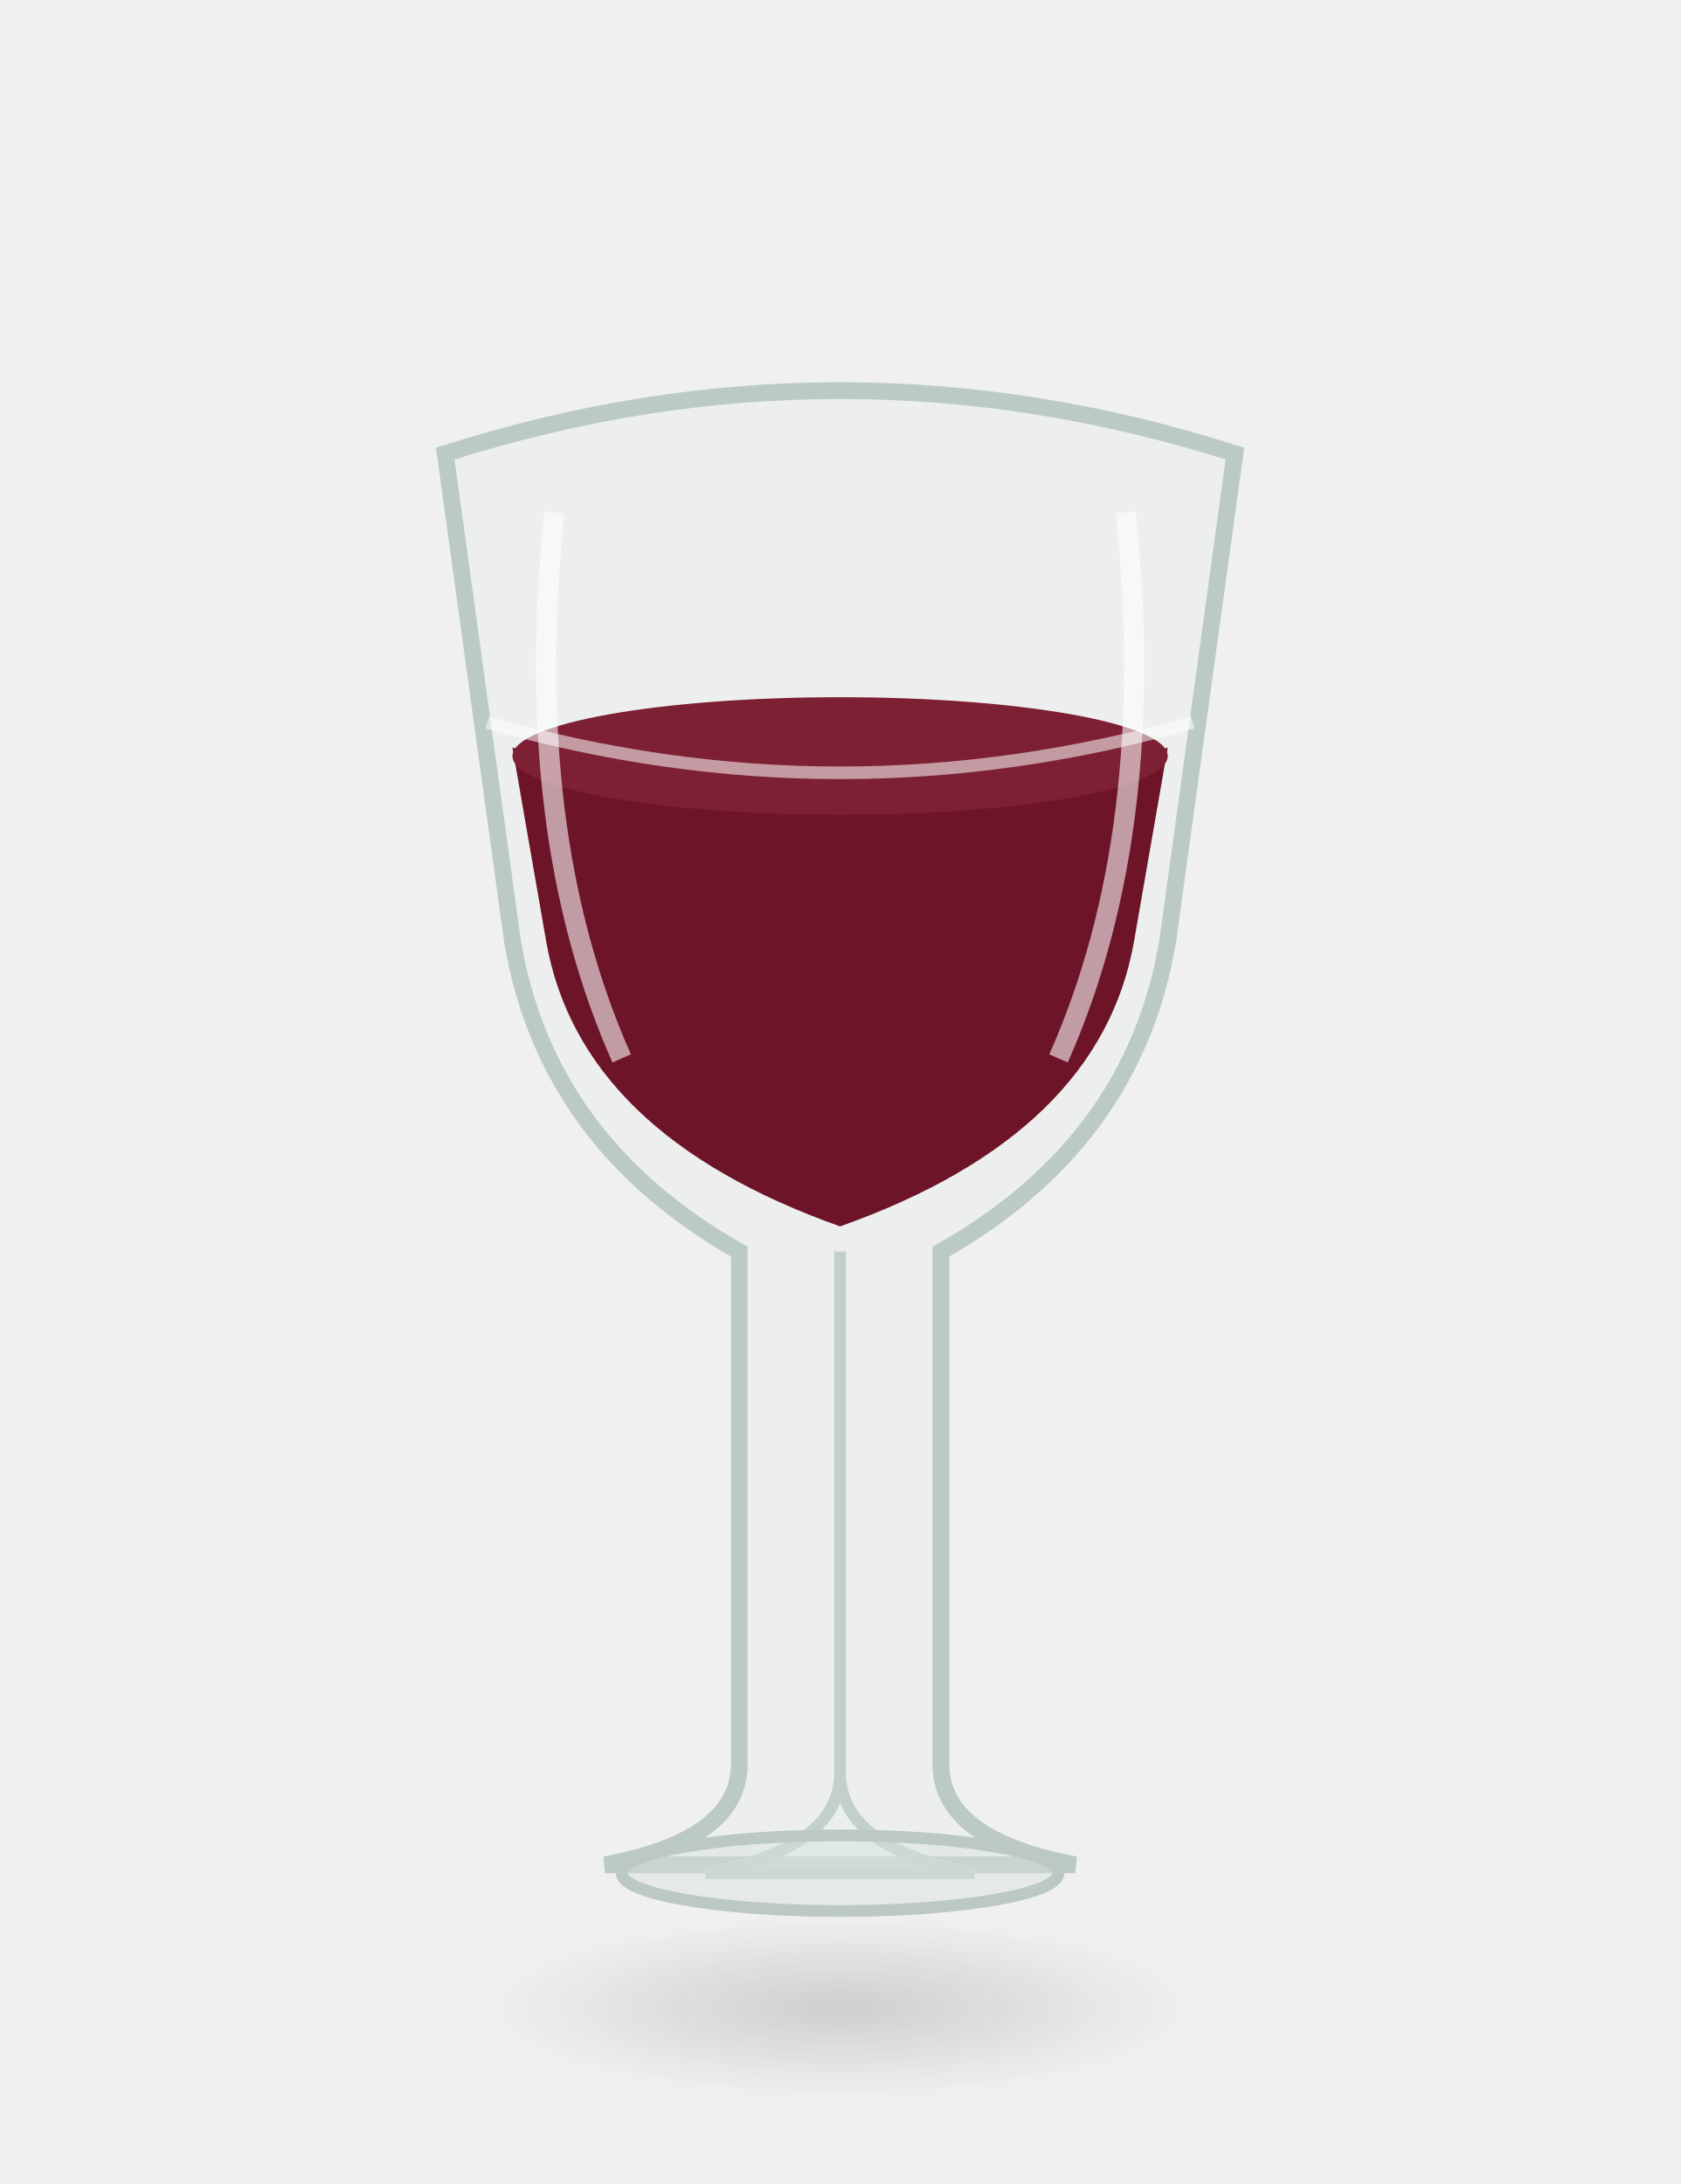
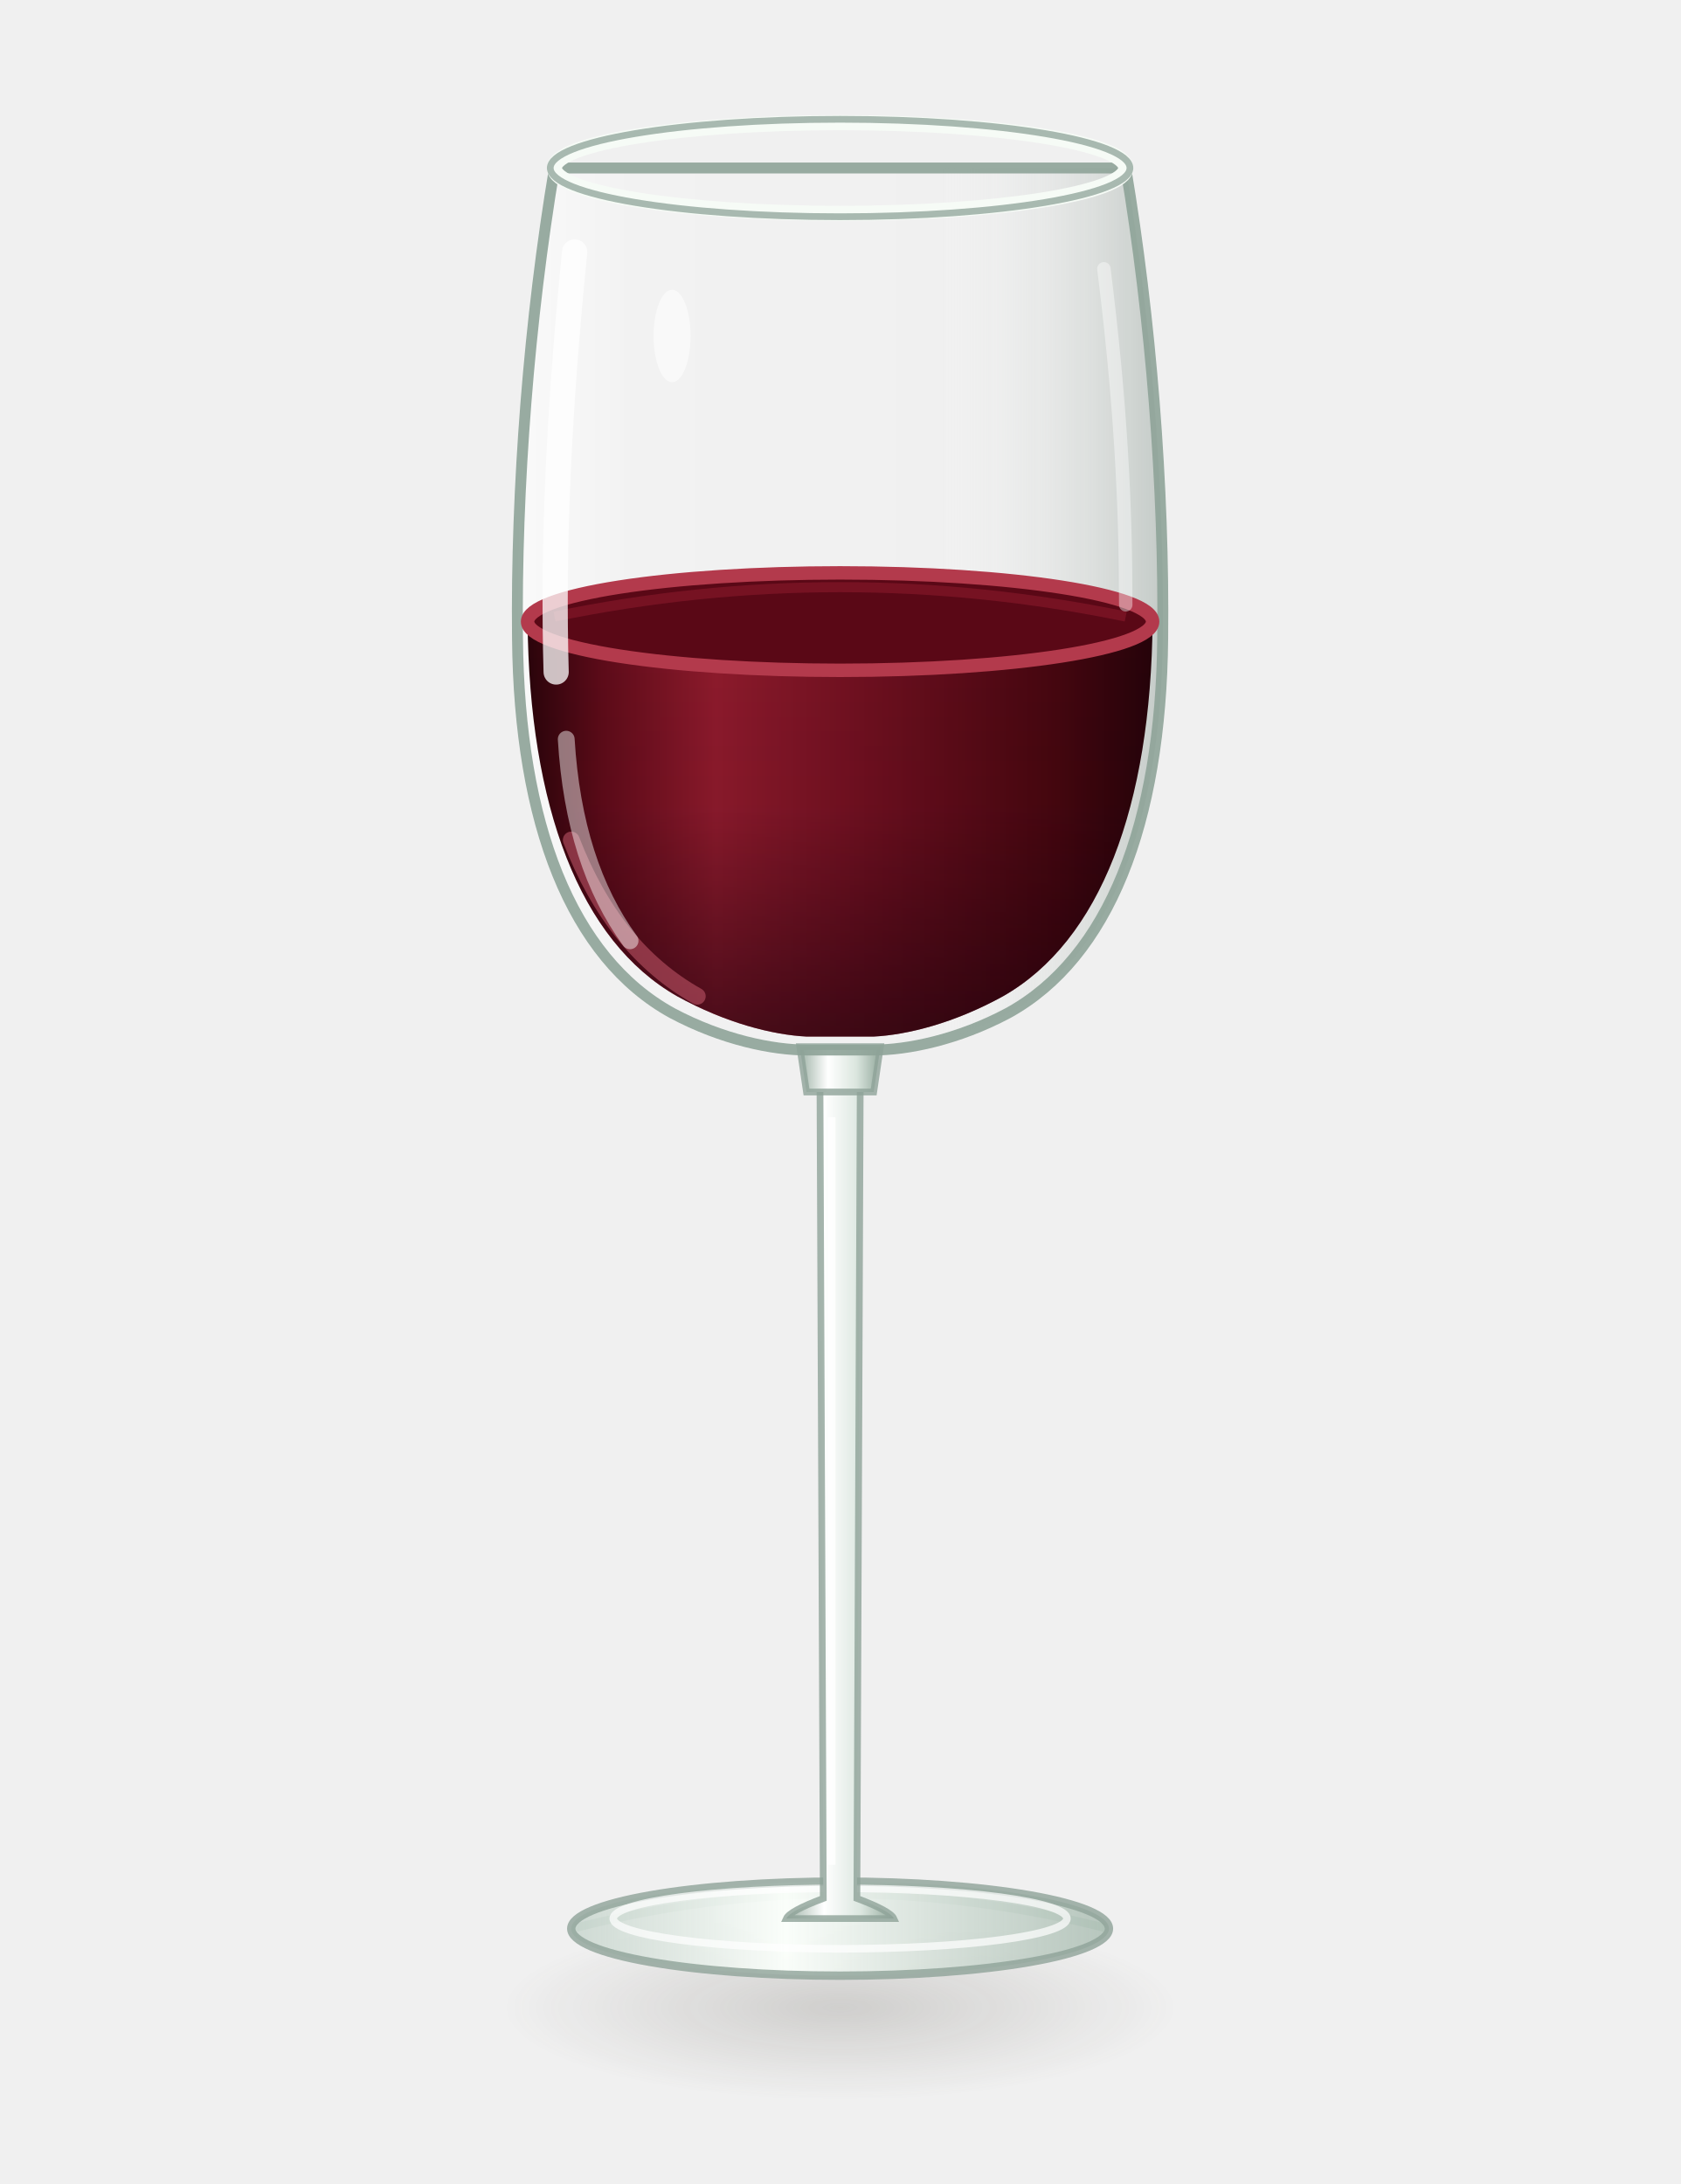
<svg xmlns="http://www.w3.org/2000/svg" width="200" height="260" viewBox="0 0 200 260">
  <defs>
    <radialGradient id="bev-generic-house-red-cabernet-sauvignon-shadow" cx="0.5" cy="0.5" r="0.5" fx="0.5" fy="0.5">
      <stop offset="0" stop-color="#3c372d" stop-opacity="0.18" />
      <stop offset="1" stop-color="#3c372d" stop-opacity="0" />
    </radialGradient>
+     <linearGradient id="bev-generic-house-red-cabernet-sauvignon-foot" x1="0" y1="0" x2="1" y2="0">
+       <stop offset="0" stop-color="#c6d4cc" stop-opacity="0.8" />
+       <stop offset="0.4" stop-color="#fbfffb" stop-opacity="0.95" />
+       <stop offset="1" stop-color="#a9bcb1" stop-opacity="0.8" />
+     </linearGradient>
+     <linearGradient id="bev-generic-house-red-cabernet-sauvignon-stem" x1="0" y1="0" x2="1" y2="0">
+       <stop offset="0" stop-color="#9fb3a7" />
+       <stop offset="0.35" stop-color="#ffffff" />
+       <stop offset="0.7" stop-color="#dbe6df" />
+       <stop offset="1" stop-color="#93a99c" />
+     </linearGradient>
+     <linearGradient id="bev-generic-house-red-cabernet-sauvignon-glass" x1="0" y1="0" x2="1" y2="0">
+       <stop offset="0" stop-color="#ffffff" stop-opacity="0.65" />
+       <stop offset="0.18" stop-color="#ffffff" stop-opacity="0.12" />
+       <stop offset="0.65" stop-color="#ffffff" stop-opacity="0.02" />
+       <stop offset="1" stop-color="#75867c" stop-opacity="0.35" />
+     </linearGradient>
+     <linearGradient id="bev-generic-house-red-cabernet-sauvignon-wine" x1="0" y1="0" x2="1" y2="0">
+       <stop offset="0" stop-color="#2c040b" />
+       <stop offset="0.12" stop-color="#5e0b19" />
+       <stop offset="0.3" stop-color="#8d1a2c" />
+       <stop offset="0.55" stop-color="#6d0f1f" />
+       <stop offset="0.85" stop-color="#45060f" />
+       <stop offset="1" stop-color="#26030a" />
+     </linearGradient>
+     <linearGradient id="bev-generic-house-red-cabernet-sauvignon-winev" x1="0" y1="0" x2="0" y2="1">
+       <stop offset="0" stop-color="#000000" stop-opacity="0" />
+       <stop offset="0.45" stop-color="#12010a" stop-opacity="0.05" />
+       <stop offset="1" stop-color="#12010a" stop-opacity="0.55" />
+     </linearGradient>
  </defs>
-   <path fill="url(#bev-generic-house-red-cabernet-sauvignon-shadow)" stroke="none" d="M 142 239 C 142 245.075 123.196 250 100 250 C 76.804 250 58 245.075 58 239 C 58 232.925 76.804 228 100 228 C 123.196 228 142 232.925 142 239 Z" />
-   <path fill="#dcebe5" fill-opacity="0.24" stroke="#bbcbc4" stroke-width="2" d="M 53 54 Q 100 39 147 54 L 139 112 Q 135 136 112 149 L 112 210 Q 112 219 128 222 L 72 222 Q 88 219 88 210 L 88 149 Q 65 136 61 112 Z" />
-   <path fill="#6e1428" stroke="none" d="M 61 89 Q 100 101 139 89 L 135 112 Q 131 135 100 146 Q 69 135 65 112 Z" />
-   <path fill="#7d2033" stroke="none" d="M 139 90 C 139 93.866 121.539 97 100 97 C 78.461 97 61 93.866 61 90 C 61 86.134 78.461 83 100 83 C 121.539 83 139 86.134 139 90 Z" />
-   <path fill="none" stroke="#ffffff" stroke-opacity="0.58" stroke-width="2.4" d="M 66 61 Q 62 99 74 126 M 134 61 Q 138 99 126 126" />
-   <path fill="#e4eee8" fill-opacity="0.28" stroke="#c2d0c9" stroke-width="1.4" d="M 100 149 L 100 211 Q 100 220 116 223 L 84 223 Q 100 220 100 211 L 100 149 Z" />
-   <path fill="#d7e3dc" fill-opacity="0.45" stroke="#bbc9c2" stroke-width="1.4" d="M 126 223 C 126 225.485 114.359 227.5 100 227.5 C 85.641 227.5 74 225.485 74 223 C 74 220.515 85.641 218.5 100 218.5 C 114.359 218.5 126 220.515 126 223 Z" />
-   <path fill="none" stroke="#ffffff" stroke-opacity="0.55" stroke-width="1.5" d="M 58 86 Q 100 98 142 86" />
+   <path fill="url(#bev-generic-house-red-cabernet-sauvignon-shadow)" stroke="none" d="M 140 239 C 140 245.075 122.091 250 100 250 C 77.909 250 60 245.075 60 239 C 60 232.925 77.909 228 100 228 C 122.091 228 140 232.925 140 239 Z" />
+   <path fill="none" stroke="#c6d4cc" d="M 68.5 229.5 Q 100 221.5 131.5 229.5" />
+   <path fill="url(#bev-generic-house-red-cabernet-sauvignon-foot)" stroke="#8ea398" stroke-opacity="0.8" d="M 132 229.6 C 132 231.085 128.629 232.51 122.627 233.56 C 116.626 234.61 108.487 235.2 100 235.2 C 91.513 235.2 83.374 234.61 77.373 233.56 C 71.371 232.51 68 231.085 68 229.6 C 68 228.115 71.371 226.69 77.373 225.64 C 83.374 224.59 91.513 224 100 224 C 108.487 224 116.626 224.59 122.627 225.64 C 128.629 226.69 132 228.115 132 229.6 Z" />
+   <path fill="none" stroke="#ffffff" stroke-opacity="0.7" stroke-width="0.9" d="M 127 228.4 C 127 229.355 124.155 230.27 119.092 230.946 C 114.028 231.621 107.161 232 100 232 C 92.839 232 85.972 231.621 80.908 230.946 C 75.845 230.27 73 229.355 73 228.4 C 73 227.445 75.845 226.53 80.908 225.854 C 85.972 225.179 92.839 224.8 100 224.8 C 107.161 224.8 114.028 225.179 119.092 225.854 C 124.155 226.53 127 227.445 127 228.4 Z" />
+   <path fill="url(#bev-generic-house-red-cabernet-sauvignon-stem)" stroke="#8ea398" stroke-opacity="0.8" stroke-width="0.8" d="M 97.6 128 L 102.4 128 L 102 226 Q 106 227.5 106.4 228.4 L 93.6 228.4 Q 94 227.5 98 226 Z" />
+   <path fill="url(#bev-generic-house-red-cabernet-sauvignon-stem)" stroke="#8ea398" stroke-opacity="0.8" stroke-width="0.8" d="M 95.2 124.6 L 104.8 124.6 L 104 130 L 96 130 Z" />
+   <path fill="#000000" stroke="#ffffff" stroke-opacity="0.8" stroke-width="0.9" d="M 99 133 L 99 222" />
+   <path fill="url(#bev-generic-house-red-cabernet-sauvignon-glass)" stroke="#8ea398" stroke-opacity="0.9" stroke-width="1.3" d="M 66 20 C 63 38 61.4 58 61.6 76 C 61.8 98 68 114 80 120.6 C 86 123.8 92 125 96 125 L 104 125 C 108 125 114 123.8 120 120.6 C 132 114 138.2 98 138.4 76 C 138.6 58 137 38 134 20 Z" />
+   <path fill="url(#bev-generic-house-red-cabernet-sauvignon-wine)" stroke="none" d="M 62.8 74 C 63 96 69 112 80.6 118.6 C 86.4 121.8 92 123.2 96 123.4 L 104 123.4 C 108 123.2 113.6 121.8 119.4 118.6 C 131 112 137 96 137.2 74 Z" />
+   <path fill="url(#bev-generic-house-red-cabernet-sauvignon-winev)" stroke="none" d="M 62.8 74 C 63 96 69 112 80.6 118.6 C 86.4 121.8 92 123.2 96 123.4 L 104 123.4 C 108 123.2 113.6 121.8 119.4 118.6 C 131 112 137 96 137.2 74 Z" />
+   <path fill="#5a0816" stroke="none" d="M 137.2 74 C 137.2 77.203 120.545 79.8 100 79.8 C 90.134 79.8 80.672 79.189 73.696 78.101 C 66.719 77.014 62.8 75.538 62.8 74 C 62.8 72.462 66.719 70.986 73.696 69.899 C 80.672 68.811 90.134 68.2 100 68.2 C 120.545 68.2 137.2 70.797 137.2 74 Z" />
+   <path fill="none" stroke="#b33a4c" stroke-width="1.6" d="M 137.2 74 C 137.2 77.203 120.545 79.8 100 79.8 C 90.134 79.8 80.672 79.189 73.696 78.101 C 66.719 77.014 62.8 75.538 62.8 74 C 62.8 72.462 66.719 70.986 73.696 69.899 C 80.672 68.811 90.134 68.2 100 68.2 C 120.545 68.2 137.2 70.797 137.2 74 Z" />
+   <g opacity="0.8">
+     <path fill="none" stroke="#7d1426" stroke-width="1.2" d="M 66 73.4 Q 100 66.4 134 73.4" />
+   </g>
+   <path fill="none" stroke="#c45a6b" stroke-opacity="0.55" stroke-width="2" stroke-linecap="round" d="M 68 100 Q 73 113 83 118.6" />
+   <path fill="none" stroke="#ffffff" stroke-opacity="0.75" stroke-width="3" stroke-linecap="round" d="M 68.4 30 C 66.4 50 65.8 66 66.2 80" />
+   <path fill="none" stroke="#ffffff" stroke-opacity="0.45" stroke-width="2" stroke-linecap="round" d="M 67.4 88 C 68 98 70.6 106 75 112" />
+   <path fill="none" stroke="#ffffff" stroke-opacity="0.4" stroke-width="1.6" stroke-linecap="round" d="M 131.4 32 C 133.4 48 134 60 134 72" />
+   <g opacity="0.55">
+     <path fill="#ffffff" stroke="none" d="M 82.2 40 C 82.2 43.038 81.215 45.5 80 45.5 C 78.785 45.5 77.8 43.038 77.8 40 C 77.8 36.962 78.785 34.5 80 34.5 C 81.215 34.5 82.2 36.962 82.2 40 Z" />
+   </g>
+   <path fill="none" stroke="#f6fbf6" stroke-width="1.8" d="M 134 20 C 134 22.982 118.778 25.4 100 25.4 C 81.222 25.4 66 22.982 66 20 C 66 17.018 81.222 14.6 100 14.6 C 118.778 14.6 134 17.018 134 20 Z" />
+   <path fill="none" stroke="#8ea398" stroke-opacity="0.75" stroke-width="0.8" d="M 134.5 20 C 134.5 23.203 119.054 25.8 100 25.8 C 80.946 25.8 65.5 23.203 65.5 20 C 65.5 16.797 80.946 14.2 100 14.2 C 119.054 14.2 134.5 16.797 134.5 20 Z" />
</svg>
